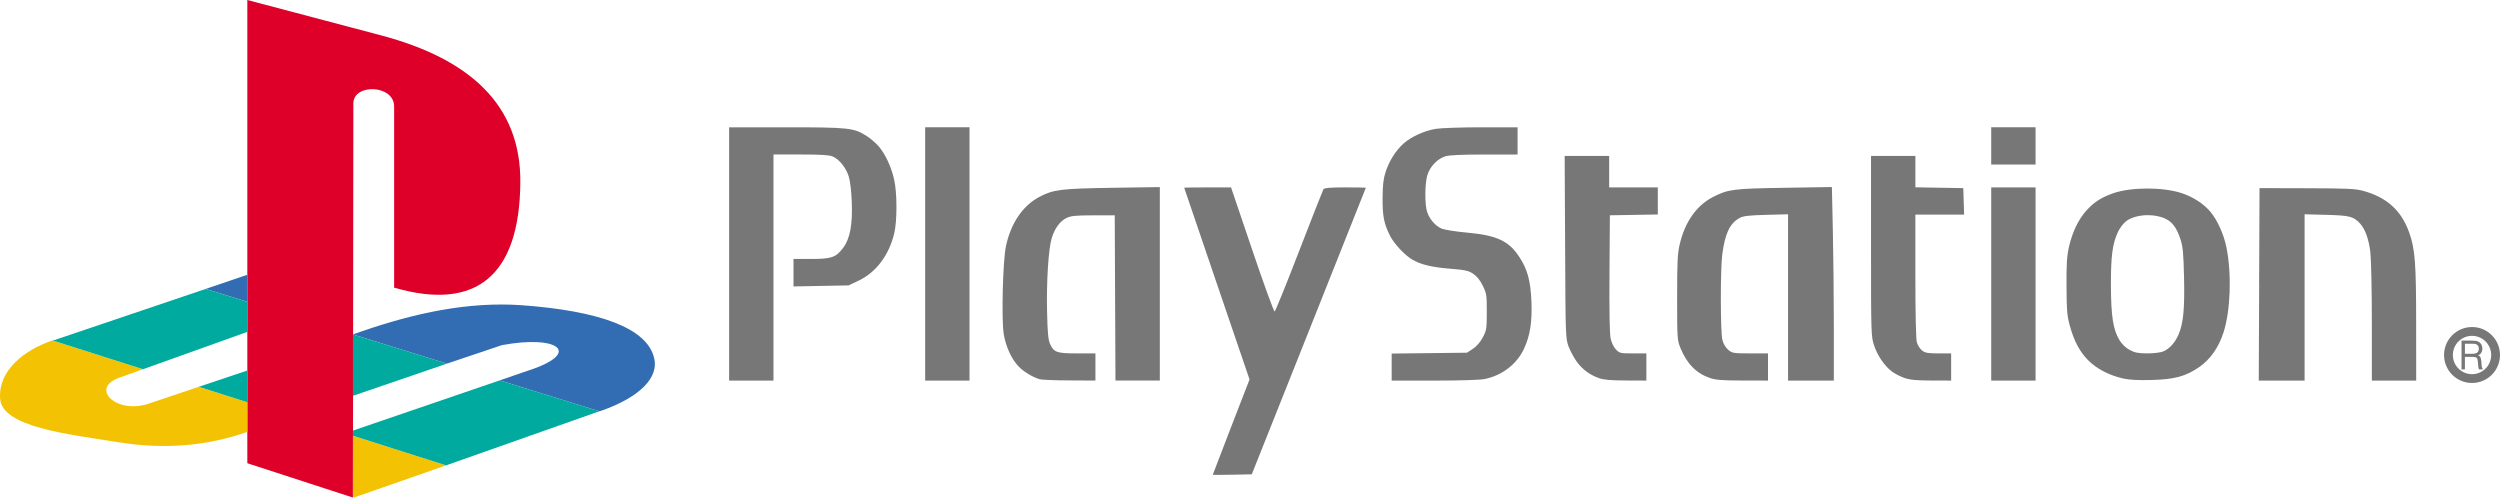
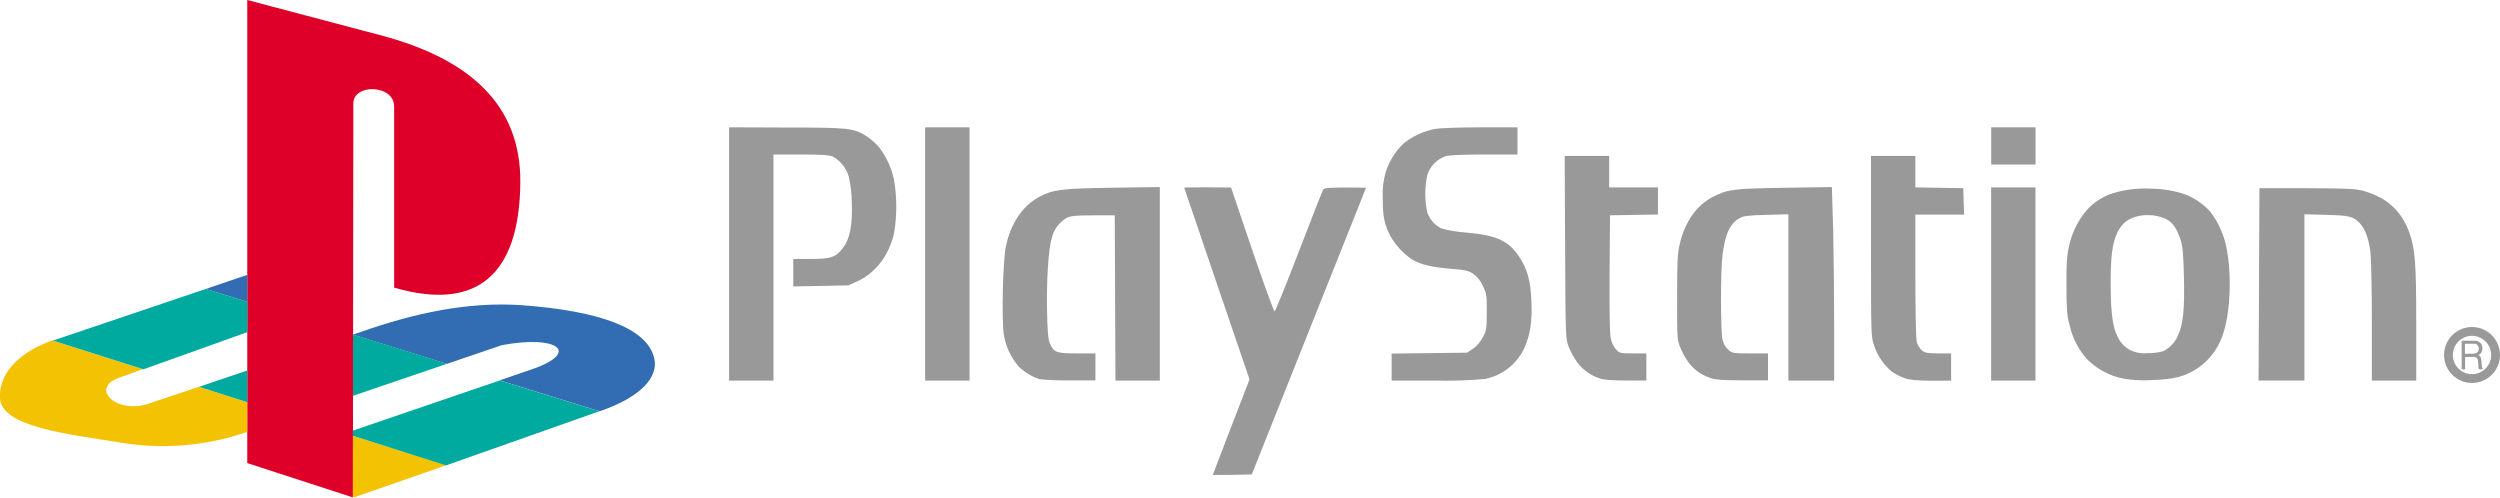
- <svg xmlns="http://www.w3.org/2000/svg" version="1.1" id="svg2" x="0px" y="0px" width="567.927px" height="113.032px" viewBox="0.25 0 567.927 113.032" enable-background="new 0.25 0 567.927 113.032" xml:space="preserve">
-   <g>
-     <path id="path2998_1_" fill="#777777" d="M165.884,28.918v28.77v28.77h5.039h5.039V60.776V35.095h6.186   c4.461,0,6.475,0.12,7.233,0.438c1.496,0.625,3.036,2.529,3.667,4.521c0.331,1.047,0.604,3.313,0.701,5.831   c0.2,5.154-0.398,8.356-1.971,10.433c-1.641,2.168-2.645,2.51-7.284,2.51h-3.982v3.119v3.127l6.257-0.121l6.258-0.121l2.214-1.047   c4.045-1.908,6.982-5.811,8.167-10.84c0.662-2.808,0.652-9.086-0.021-12.099c-0.646-2.896-1.991-5.813-3.504-7.579   c-0.633-0.738-1.857-1.797-2.712-2.347c-2.933-1.882-4.062-2.001-18.356-2.001H165.884z M210.419,28.918v28.77v28.77h5.038h5.039   v-28.77v-28.77h-5.039H210.419z M336.791,28.918c-4.514,0.001-9.158,0.16-10.32,0.346c-2.623,0.418-5.682,1.805-7.416,3.372   c-1.748,1.579-3.234,3.949-4.043,6.44c-0.502,1.548-0.66,2.959-0.68,5.933c-0.029,4.103,0.316,5.851,1.727,8.614   c0.916,1.798,3.361,4.393,5.039,5.363c1.949,1.13,4.441,1.728,8.729,2.072c3.26,0.265,4.02,0.426,5.08,1.129   c0.834,0.551,1.563,1.453,2.184,2.711c0.869,1.771,0.918,2.142,0.914,5.953c-0.004,3.801-0.057,4.176-0.896,5.771   c-0.566,1.084-1.385,2.032-2.242,2.603l-1.354,0.896l-8.563,0.103l-8.555,0.092v3.077v3.068h9.73c5.92,0,10.412-0.146,11.459-0.367   c3.984-0.838,7.299-3.42,8.908-6.938c1.355-2.963,1.834-6.008,1.656-10.575c-0.188-4.816-0.9-7.44-2.824-10.32   c-2.391-3.575-5.064-4.801-11.855-5.423c-2.512-0.23-5.086-0.635-5.719-0.904c-1.398-0.592-2.705-2.082-3.281-3.738   c-0.566-1.633-0.561-6.361,0.021-8.359c0.57-1.973,2.305-3.79,4.135-4.338c0.883-0.266,3.852-0.396,8.848-0.396H345v-3.09v-3.09   h-8.209V28.918z M452.597,28.918v4.227v4.226h5.039h5.039v-4.226v-4.227h-5.039H452.597L452.597,28.918z M355.695,35.42   l0.104,20.723c0.09,20.398,0.105,20.754,0.803,22.604c0.393,1.033,1.229,2.58,1.857,3.443c1.293,1.76,2.973,2.994,5.1,3.738   c1.023,0.359,2.764,0.498,6.064,0.51l4.633,0.02V83.37v-3.088h-3.027c-2.881,0-3.068-0.039-3.891-0.895   c-0.508-0.529-1.006-1.563-1.207-2.52c-0.221-1.033-0.313-6.406-0.256-14.791l0.092-13.166l5.445-0.092l5.445-0.092v-3.076v-3.08   h-5.527h-5.525v-3.576V35.42h-5.049H355.695L355.695,35.42z M425.291,35.42v20.469c0,19.797,0.023,20.54,0.672,22.512   c0.771,2.348,2.338,4.672,4.043,5.973c0.65,0.498,1.939,1.166,2.863,1.482c1.289,0.445,2.73,0.582,6.156,0.59l4.469,0.01v-3.088   V80.28h-2.885c-2.41,0-3.02-0.104-3.727-0.662c-0.467-0.365-0.996-1.205-1.18-1.867c-0.205-0.74-0.336-6.584-0.336-15.105V48.748   h5.537h5.535l-0.094-3.007l-0.092-3.008l-5.445-0.09l-5.439-0.093v-3.565V35.42h-5.039H425.291L425.291,35.42z M416.402,42.489   l-10.758,0.174c-11.568,0.178-12.766,0.32-16.162,2.042c-3.799,1.925-6.447,5.663-7.648,10.788   c-0.502,2.138-0.59,3.979-0.59,12.109c0,9.23,0.027,9.661,0.742,11.428c1.441,3.561,3.586,5.76,6.674,6.826   c1.361,0.471,2.781,0.58,7.457,0.588l5.771,0.012v-3.09v-3.088h-4.043c-3.828,0-4.088-0.047-4.998-0.813   c-0.602-0.506-1.092-1.35-1.32-2.256c-0.453-1.793-0.475-15.938-0.031-19.361c0.631-4.865,1.727-7.146,4.014-8.371   c0.787-0.42,2.146-0.57,5.977-0.67l4.957-0.132v18.896v18.885h5.199h5.201V74.315c0-6.674-0.104-16.566-0.225-21.982   L416.402,42.489z M263.73,42.5l-10.808,0.162c-11.746,0.181-13.433,0.396-16.64,2.113c-3.725,1.994-6.385,5.936-7.508,11.123   c-0.713,3.295-1.047,16.791-0.498,20.054c0.48,2.846,1.811,5.713,3.404,7.334c1.172,1.192,3.117,2.368,4.743,2.864   c0.447,0.138,3.481,0.259,6.745,0.272l5.932,0.031v-3.088V80.28h-4.154c-4.687,0-5.303-0.221-6.187-2.234   c-0.395-0.896-0.549-2.662-0.65-7.416c-0.146-6.756,0.324-14.085,1.056-16.52c0.657-2.185,1.881-3.863,3.321-4.57   c1.052-0.516,2.019-0.613,6.125-0.62l4.875-0.011l0.082,18.773l0.082,18.771h5.039h5.039v-21.98L263.73,42.5L263.73,42.5z    M274.58,42.571c-2.928,0-5.319,0.037-5.313,0.082c0.004,0.045,3.346,9.857,7.426,21.811l7.416,21.738l-4.176,10.771   c-2.295,5.927-4.175,10.817-4.175,10.868s1.993,0.051,4.429,0l4.43-0.092l12.951-32.508c7.127-17.879,12.963-32.542,12.963-32.588   c0.002-0.045-2.102-0.082-4.684-0.082c-3.404,0-4.766,0.113-4.947,0.408c-0.137,0.223-2.627,6.543-5.525,14.049   c-2.896,7.504-5.396,13.688-5.564,13.744c-0.17,0.057-2.473-6.266-5.107-14.049l-4.796-14.152H274.58z M452.597,42.571v21.942   v21.942h5.039h5.039V64.513V42.571h-5.039H452.597z M513.548,42.733l-0.094,21.861h0.012l-0.092,21.861h5.211h5.201V67.571V48.676   l4.957,0.133c5.262,0.137,6.141,0.356,7.619,1.939c1.156,1.24,1.984,3.499,2.354,6.439c0.191,1.539,0.348,8.603,0.348,16.011   v13.258h5.037h5.037l-0.01-12.922c-0.002-13.705-0.242-16.957-1.563-20.673c-1.797-5.053-5.104-8.049-10.482-9.508   c-1.779-0.483-3.68-0.567-12.811-0.59L513.548,42.733L513.548,42.733z M488.07,42.825c-2.842,0-5.674,0.357-7.709,1.057   c-2.709,0.932-4.41,2.023-6.117,3.921c-1.852,2.06-3.193,4.849-3.98,8.259c-0.479,2.09-0.596,3.845-0.564,8.938   c0.023,5.358,0.133,6.729,0.711,8.849c0.979,3.596,2.26,6.017,4.205,7.985c1.916,1.938,4.748,3.422,7.936,4.146   c1.434,0.324,3.422,0.427,6.461,0.345c5.238-0.14,7.73-0.814,10.787-2.904c2.563-1.752,4.5-4.517,5.598-7.996   c1.57-4.967,1.846-13.155,0.641-19.198c-0.586-2.936-2.01-6.119-3.598-8.056c-1.492-1.821-3.936-3.418-6.551-4.287   C493.773,43.182,490.912,42.825,488.07,42.825L488.07,42.825z M488.193,48.879c1.475,0,2.953,0.285,4.113,0.873   c1.514,0.768,2.465,2.104,3.291,4.632c0.541,1.653,0.676,3.158,0.803,8.625c0.166,7.142-0.162,10.507-1.27,13.043   c-0.781,1.793-2.045,3.187-3.434,3.779c-0.596,0.254-2.156,0.446-3.605,0.446c-2.055,0-2.844-0.146-3.992-0.75   c-0.902-0.478-1.773-1.295-2.336-2.204c-1.469-2.371-1.953-5.48-1.973-12.484c-0.016-6.668,0.328-9.347,1.557-12.06   c0.416-0.92,1.256-2.043,1.879-2.52C484.41,49.356,486.296,48.879,488.193,48.879L488.193,48.879z" />
-   </g>
-   <g>
-     <path id="path3775_1_" fill="#777777" d="M559.435,83.913h0.77v-2.836h1.756c0.48,0,0.795,0.078,0.939,0.232   c0.139,0.148,0.229,0.492,0.268,1.031l0.068,0.836c0.012,0.16,0.027,0.293,0.055,0.4c0.021,0.113,0.063,0.228,0.117,0.334h0.807   v-0.209c-0.063-0.059-0.105-0.125-0.135-0.205c-0.037-0.096-0.064-0.211-0.072-0.352l-0.07-0.973   c-0.047-0.473-0.107-0.797-0.188-0.973c-0.117-0.264-0.322-0.422-0.611-0.477c0.311-0.07,0.555-0.244,0.742-0.525   c0.189-0.285,0.283-0.633,0.283-1.039c0-0.334-0.068-0.625-0.207-0.871c-0.146-0.273-0.354-0.486-0.617-0.635   c-0.217-0.119-0.477-0.197-0.777-0.234c-0.199-0.021-0.508-0.035-0.914-0.035h-2.209v6.527h-0.004V83.913z M560.207,80.375v-2.289   h1.557c0.307,0,0.523,0.008,0.662,0.021c0.205,0.033,0.369,0.094,0.488,0.176c0.146,0.096,0.256,0.219,0.328,0.367   c0.08,0.158,0.121,0.334,0.121,0.525c0,0.434-0.121,0.738-0.367,0.922c-0.246,0.186-0.648,0.273-1.207,0.273L560.207,80.375   L560.207,80.375z" />
-   </g>
-   <path fill="#777777" d="M555.466,80.648c0-3.485,2.807-6.315,6.287-6.354l0,0c0.023-0.002,0.047-0.004,0.07-0.004l0,0  c3.508,0.002,6.354,2.846,6.354,6.358l0,0h-0.002c0,3.511-2.844,6.354-6.354,6.354l0,0  C558.312,87.002,555.466,84.161,555.466,80.648L555.466,80.648z M557.466,80.648c0.004,2.407,1.949,4.353,4.357,4.356l0,0  c2.402-0.006,4.35-1.953,4.354-4.356l0,0c-0.006-2.364-1.885-4.282-4.227-4.354l0,0h-0.129  C559.416,76.297,557.47,78.243,557.466,80.648L557.466,80.648z M561.419,76.206c0.125,0.053,0.219,0.072,0.293,0.08l0,0  c-0.088-0.011-0.172-0.031-0.254-0.063l0,0c-0.061-0.022-0.115-0.052-0.17-0.087l0,0c-0.014-0.008-0.025-0.016-0.039-0.024l0,0  C561.31,76.153,561.369,76.185,561.419,76.206L561.419,76.206z M560.949,75.775c-0.002-0.003-0.002-0.005-0.004-0.008l0,0  C560.947,75.77,560.947,75.772,560.949,75.775L560.949,75.775z M560.937,75.754c-0.002-0.004-0.004-0.008-0.006-0.01l0,0  C560.933,75.749,560.935,75.75,560.937,75.754L560.937,75.754z M560.824,75.288c0-0.113,0.021-0.227,0.059-0.332l0,0  C560.851,75.034,560.822,75.141,560.824,75.288L560.824,75.288z" />
-   <g id="g3" transform="translate(-61.6856, -312.868)">
-     <path id="path7" fill="#DE0029" d="M142.207,336.374l-0.099,89.525l-23.986-7.801v-105.23l30.618,8.096   c19.599,5.267,31.592,15.507,31.398,33.45c-0.195,20.873-9.849,29.257-28.667,23.796v-41.154   C151.469,332.08,142.207,331.789,142.207,336.374L142.207,336.374z" />
-     <path id="path9" fill="#F3C202" d="M107.102,400.738l-11.311,3.805c-7.314,2.537-13.554-3.412-6.826-5.854l5.46-1.947   l-20.575-6.537c-6.338,2.148-12.288,6.73-11.896,13.168c0.39,6.533,15.309,8.097,26.815,9.947   c10.726,1.754,20.477,0.779,29.351-2.342v-6.73L107.102,400.738L107.102,400.738z M142.302,425.9l20.965-7.313l-21.16-6.729v13.557   L142.302,425.9L142.302,425.9z" />
-     <path id="path11" fill="#326DB3" d="M198.08,406.299l0.389-0.099c9.167-3.219,13.067-7.707,12.092-11.898   c-1.56-7.021-12.773-10.826-30.033-12.094c-12.384-0.877-24.572,1.854-36.468,5.947l-1.95,0.686l21.355,6.633l12.48-4.197   c13.067-2.436,18.333,1.854,5.755,5.854l-6.242,2.146L198.08,406.299L198.08,406.299z M118.122,375.286l-9.459,3.217l9.459,2.926   V375.286L118.122,375.286z" />
-     <path id="path13" fill="#00AA9E" d="M163.268,418.585l34.812-12.287l-22.624-7.021l-33.348,11.41v1.17L163.268,418.585   L163.268,418.585z M118.122,397.033l-11.019,3.705l11.019,3.512V397.033L118.122,397.033z M142.107,402.788v-13.945l21.355,6.631   L142.107,402.788L142.107,402.788z M94.425,396.742l23.696-8.484v-6.826l-9.459-2.928l-34.324,11.605   c-0.097,0-0.292,0.096-0.487,0.096L94.425,396.742L94.425,396.742z" />
+ <svg xmlns="http://www.w3.org/2000/svg" id="svg2" viewBox="0 0 567.93 113.03">
+   <path id="path2998" d="M165.63,28.92V86.46h10.08V35.1h6.19c4.46,0,6.47.12,7.23.43a7.63,7.63,0,0,1,3.67,4.52,27.72,27.72,0,0,1,.7,5.84c.2,5.15-.4,8.35-2,10.43s-2.65,2.51-7.29,2.51h-4v6.24l6.26-.12,6.26-.12,2.21-1c4-1.9,7-5.81,8.17-10.84a36.89,36.89,0,0,0,0-12.09,18.51,18.51,0,0,0-3.51-7.58,14.63,14.63,0,0,0-2.71-2.35c-2.93-1.88-4.06-2-18.35-2Zm44.54,0V86.46h10.08V28.92H210.17Zm126.37,0c-4.51,0-9.16.16-10.32.34a16,16,0,0,0-7.42,3.38,15.38,15.38,0,0,0-4,6.44,18.1,18.1,0,0,0-.68,5.93c0,4.1.32,5.85,1.73,8.61a16.22,16.22,0,0,0,5,5.37c1.95,1.13,4.44,1.72,8.73,2.07,3.26.26,4,.42,5.08,1.13a6.69,6.69,0,0,1,2.18,2.71c.87,1.77.92,2.14.91,5.95s-.05,4.18-.89,5.77a7.33,7.33,0,0,1-2.24,2.61l-1.36.89-8.56.1-8.56.1v6.14h9.74a101.51,101.51,0,0,0,11.45-.37,12.54,12.54,0,0,0,8.91-6.93c1.36-3,1.84-6,1.66-10.58-.19-4.81-.9-7.44-2.83-10.32-2.39-3.57-5.06-4.8-11.85-5.42a31.55,31.55,0,0,1-5.72-.91,6.45,6.45,0,0,1-3.28-3.73,20.47,20.47,0,0,1,0-8.36,6.66,6.66,0,0,1,4.13-4.34c.89-.27,3.86-.4,8.85-.4h7.53V28.92Zm115.81,0v8.45h10.07V28.92H452.35Zm-96.9,6.5.1,20.72c.09,20.4.1,20.76.8,22.61a18.05,18.05,0,0,0,1.86,3.44,10.41,10.41,0,0,0,5.1,3.74c1,.36,2.76.5,6.06.51l4.64,0V80.28h-3c-2.88,0-3.07,0-3.89-.89a5.71,5.71,0,0,1-1.21-2.52c-.22-1-.31-6.41-.26-14.79l.1-13.17,5.44-.09,5.45-.09V42.57H365.56V35.42H355.45Zm69.59,0V55.89c0,19.8,0,20.54.67,22.51a12.93,12.93,0,0,0,4.05,6,12,12,0,0,0,2.86,1.49c1.29.44,2.73.58,6.15.59h4.47V80.28h-2.88c-2.41,0-3-.1-3.73-.66a4.23,4.23,0,0,1-1.18-1.87c-.2-.74-.33-6.58-.33-15.1V48.75h11.07l-.1-3-.09-3-5.44-.09-5.44-.09V35.42H425Zm-8.89,7.07-10.76.17c-11.56.18-12.76.32-16.16,2-3.8,1.93-6.44,5.67-7.65,10.79-.5,2.14-.59,4-.59,12.11,0,9.23,0,9.66.75,11.43,1.44,3.56,3.58,5.76,6.67,6.83,1.36.47,2.78.58,7.46.58l5.77,0V80.28h-4c-3.83,0-4.09,0-5-.81a4.47,4.47,0,0,1-1.32-2.26c-.46-1.79-.48-15.94,0-19.36.63-4.87,1.72-7.15,4-8.37.79-.42,2.15-.57,6-.67l4.95-.13V86.46h10.4V74.32c0-6.68-.1-16.57-.22-22Zm-152.67,0-10.81.16c-11.74.18-13.43.4-16.64,2.11-3.72,2-6.38,5.94-7.51,11.13-.71,3.29-1,16.79-.49,20.05a14.59,14.59,0,0,0,3.4,7.34,12.56,12.56,0,0,0,4.74,2.86,56.64,56.64,0,0,0,6.75.27l5.93,0V80.28H244.7c-4.69,0-5.31-.22-6.19-2.23-.4-.9-.55-2.67-.65-7.42-.15-6.76.32-14.09,1.06-16.52a7.27,7.27,0,0,1,3.32-4.57c1-.52,2-.61,6.12-.62h4.88l.08,18.77.08,18.77h10.08V42.5Zm10.85.07c-2.93,0-5.32,0-5.31.08s3.34,9.86,7.42,21.81l7.42,21.74L279.68,97c-2.29,5.93-4.17,10.82-4.17,10.87s2,0,4.43,0l4.43-.09,12.95-32.51c7.12-17.88,13-32.54,13-32.59s-2.1-.08-4.68-.08c-3.41,0-4.77.11-5,.41S298,49.52,295.12,57s-5.39,13.69-5.56,13.74-2.47-6.26-5.11-14l-4.79-14.15Zm178,0V86.46h10.07V42.57H452.35Zm60.95.16-.1,21.86h0l-.1,21.87h10.42V48.68l5,.13c5.27.14,6.14.35,7.62,1.94,1.16,1.24,2,3.5,2.36,6.44.19,1.54.34,8.6.34,16V86.46h10.08V73.53c0-13.7-.24-17-1.56-20.67-1.8-5-5.11-8-10.49-9.51-1.78-.48-3.68-.56-12.81-.59l-10.72,0Zm-25.48.1a25.22,25.22,0,0,0-7.71,1.05A13.22,13.22,0,0,0,474,47.8a18.41,18.41,0,0,0-4,8.26c-.48,2.09-.59,3.85-.56,8.94,0,5.36.13,6.73.71,8.85a17,17,0,0,0,4.21,8A16.23,16.23,0,0,0,482.3,86a27.42,27.42,0,0,0,6.46.34c5.24-.14,7.73-.81,10.79-2.9a14.91,14.91,0,0,0,5.6-8c1.57-5,1.84-13.15.64-19.19a19.88,19.88,0,0,0-3.6-8.06,14.75,14.75,0,0,0-6.55-4.29,26.34,26.34,0,0,0-7.82-1.05Zm.12,6.05a9.3,9.3,0,0,1,4.12.87c1.51.77,2.46,2.11,3.29,4.63.54,1.66.67,3.16.8,8.63.17,7.14-.16,10.51-1.27,13a7.11,7.11,0,0,1-3.43,3.78,12.21,12.21,0,0,1-3.61.45,7.27,7.27,0,0,1-4-.75,6.5,6.5,0,0,1-2.34-2.21c-1.47-2.37-1.95-5.48-2-12.48,0-6.67.33-9.35,1.56-12.06A7.56,7.56,0,0,1,483,50.26a8.52,8.52,0,0,1,5-1.38Z" transform="translate(0 0)" style="fill:#999" />
+   <path id="path3775" d="M559.18,83.91H560V81.08h1.75a1.35,1.35,0,0,1,.94.23,1.85,1.85,0,0,1,.27,1l.07.84a2.07,2.07,0,0,0,0,.4,1.1,1.1,0,0,0,.12.33H564V83.7a.46.46,0,0,1-.14-.2,1.15,1.15,0,0,1-.07-.36l-.07-1a3.58,3.58,0,0,0-.19-1,.79.79,0,0,0-.61-.48,1.18,1.18,0,0,0,.74-.52,1.86,1.86,0,0,0,.28-1,1.7,1.7,0,0,0-.2-.87,1.59,1.59,0,0,0-.62-.64,2,2,0,0,0-.78-.23c-.2,0-.5,0-.91,0h-2.21v6.53h0Zm.78-3.53V78.09h1.55a5.77,5.77,0,0,1,.67,0,1.18,1.18,0,0,1,.48.17.9.9,0,0,1,.33.37,1.15,1.15,0,0,1,.12.53,1.09,1.09,0,0,1-.36.92,2.1,2.1,0,0,1-1.21.27Z" transform="translate(0 0)" style="fill:#999" />
+   <path d="M555.22,80.65a6.35,6.35,0,0,1,6.28-6.36h.07a6.36,6.36,0,0,1,6.36,6.36h0A6.35,6.35,0,0,1,561.57,87h0a6.35,6.35,0,0,1-6.35-6.35Zm2,0A4.34,4.34,0,0,0,561.57,85h0a4.37,4.37,0,0,0,4.36-4.35h0a4.38,4.38,0,0,0-4.23-4.36h-.13a4.36,4.36,0,0,0-4.35,4.36Zm3.95-4.44a1.17,1.17,0,0,0,.29.08h0a.72.72,0,0,1-.25-.07h0l-.17-.08h0l0,0h0l.17.1Zm-.47-.43h0Zm0,0h0Zm-.12-.46a.92.92,0,0,1,.06-.33h0a.84.84,0,0,0-.06.33Z" transform="translate(0 0)" style="fill:#999" />
+   <g id="g3">
+     <path id="path7" d="M80.27,23.51,80.17,113l-24-7.8V0L86.8,8.1c19.6,5.26,31.6,15.5,31.4,33.45C118,62.42,108.35,70.8,89.54,65.34V24.19c0-5-9.27-5.27-9.27-.68Z" transform="translate(0 0)" style="fill:#de0029" />
+     <path id="path9" d="M45.17,87.87l-11.31,3.8C26.54,94.21,20.3,88.26,27,85.82l5.46-1.95L11.91,77.34C5.58,79.49-.37,84.07,0,90.51s15.31,8.09,26.81,9.94a58.51,58.51,0,0,0,29.35-2.34V91.38l-11-3.51ZM80.37,113l21-7.31L80.17,99v13.56l.2.48Z" transform="translate(0 0)" style="fill:#f3c202" />
+     <path id="path11" d="M136.14,93.43l.39-.1c9.17-3.22,13.07-7.71,12.1-11.9-1.56-7-12.78-10.82-30-12.09-12.38-.88-24.57,1.85-36.47,6l-2,.68,21.36,6.64L114,78.41c13.07-2.44,18.33,1.85,5.75,5.85l-6.24,2.15,22.62,7Zm-79.95-31-9.46,3.22,9.46,2.92V62.42Z" transform="translate(0 0)" style="fill:#326db3" />
+     <path id="path13" d="M101.33,105.72l34.81-12.29-22.62-7L80.17,97.82V99l21.16,6.73ZM56.19,84.16l-11,3.71,11,3.51V84.16Zm24,5.76V76l21.36,6.64L80.17,89.92Zm-47.68-6,23.7-8.48V68.56l-9.46-2.92L12.4,77.24a3.84,3.84,0,0,1-.48.1l20.57,6.53Z" transform="translate(0 0)" style="fill:#00aa9e" />
  </g>
</svg>
